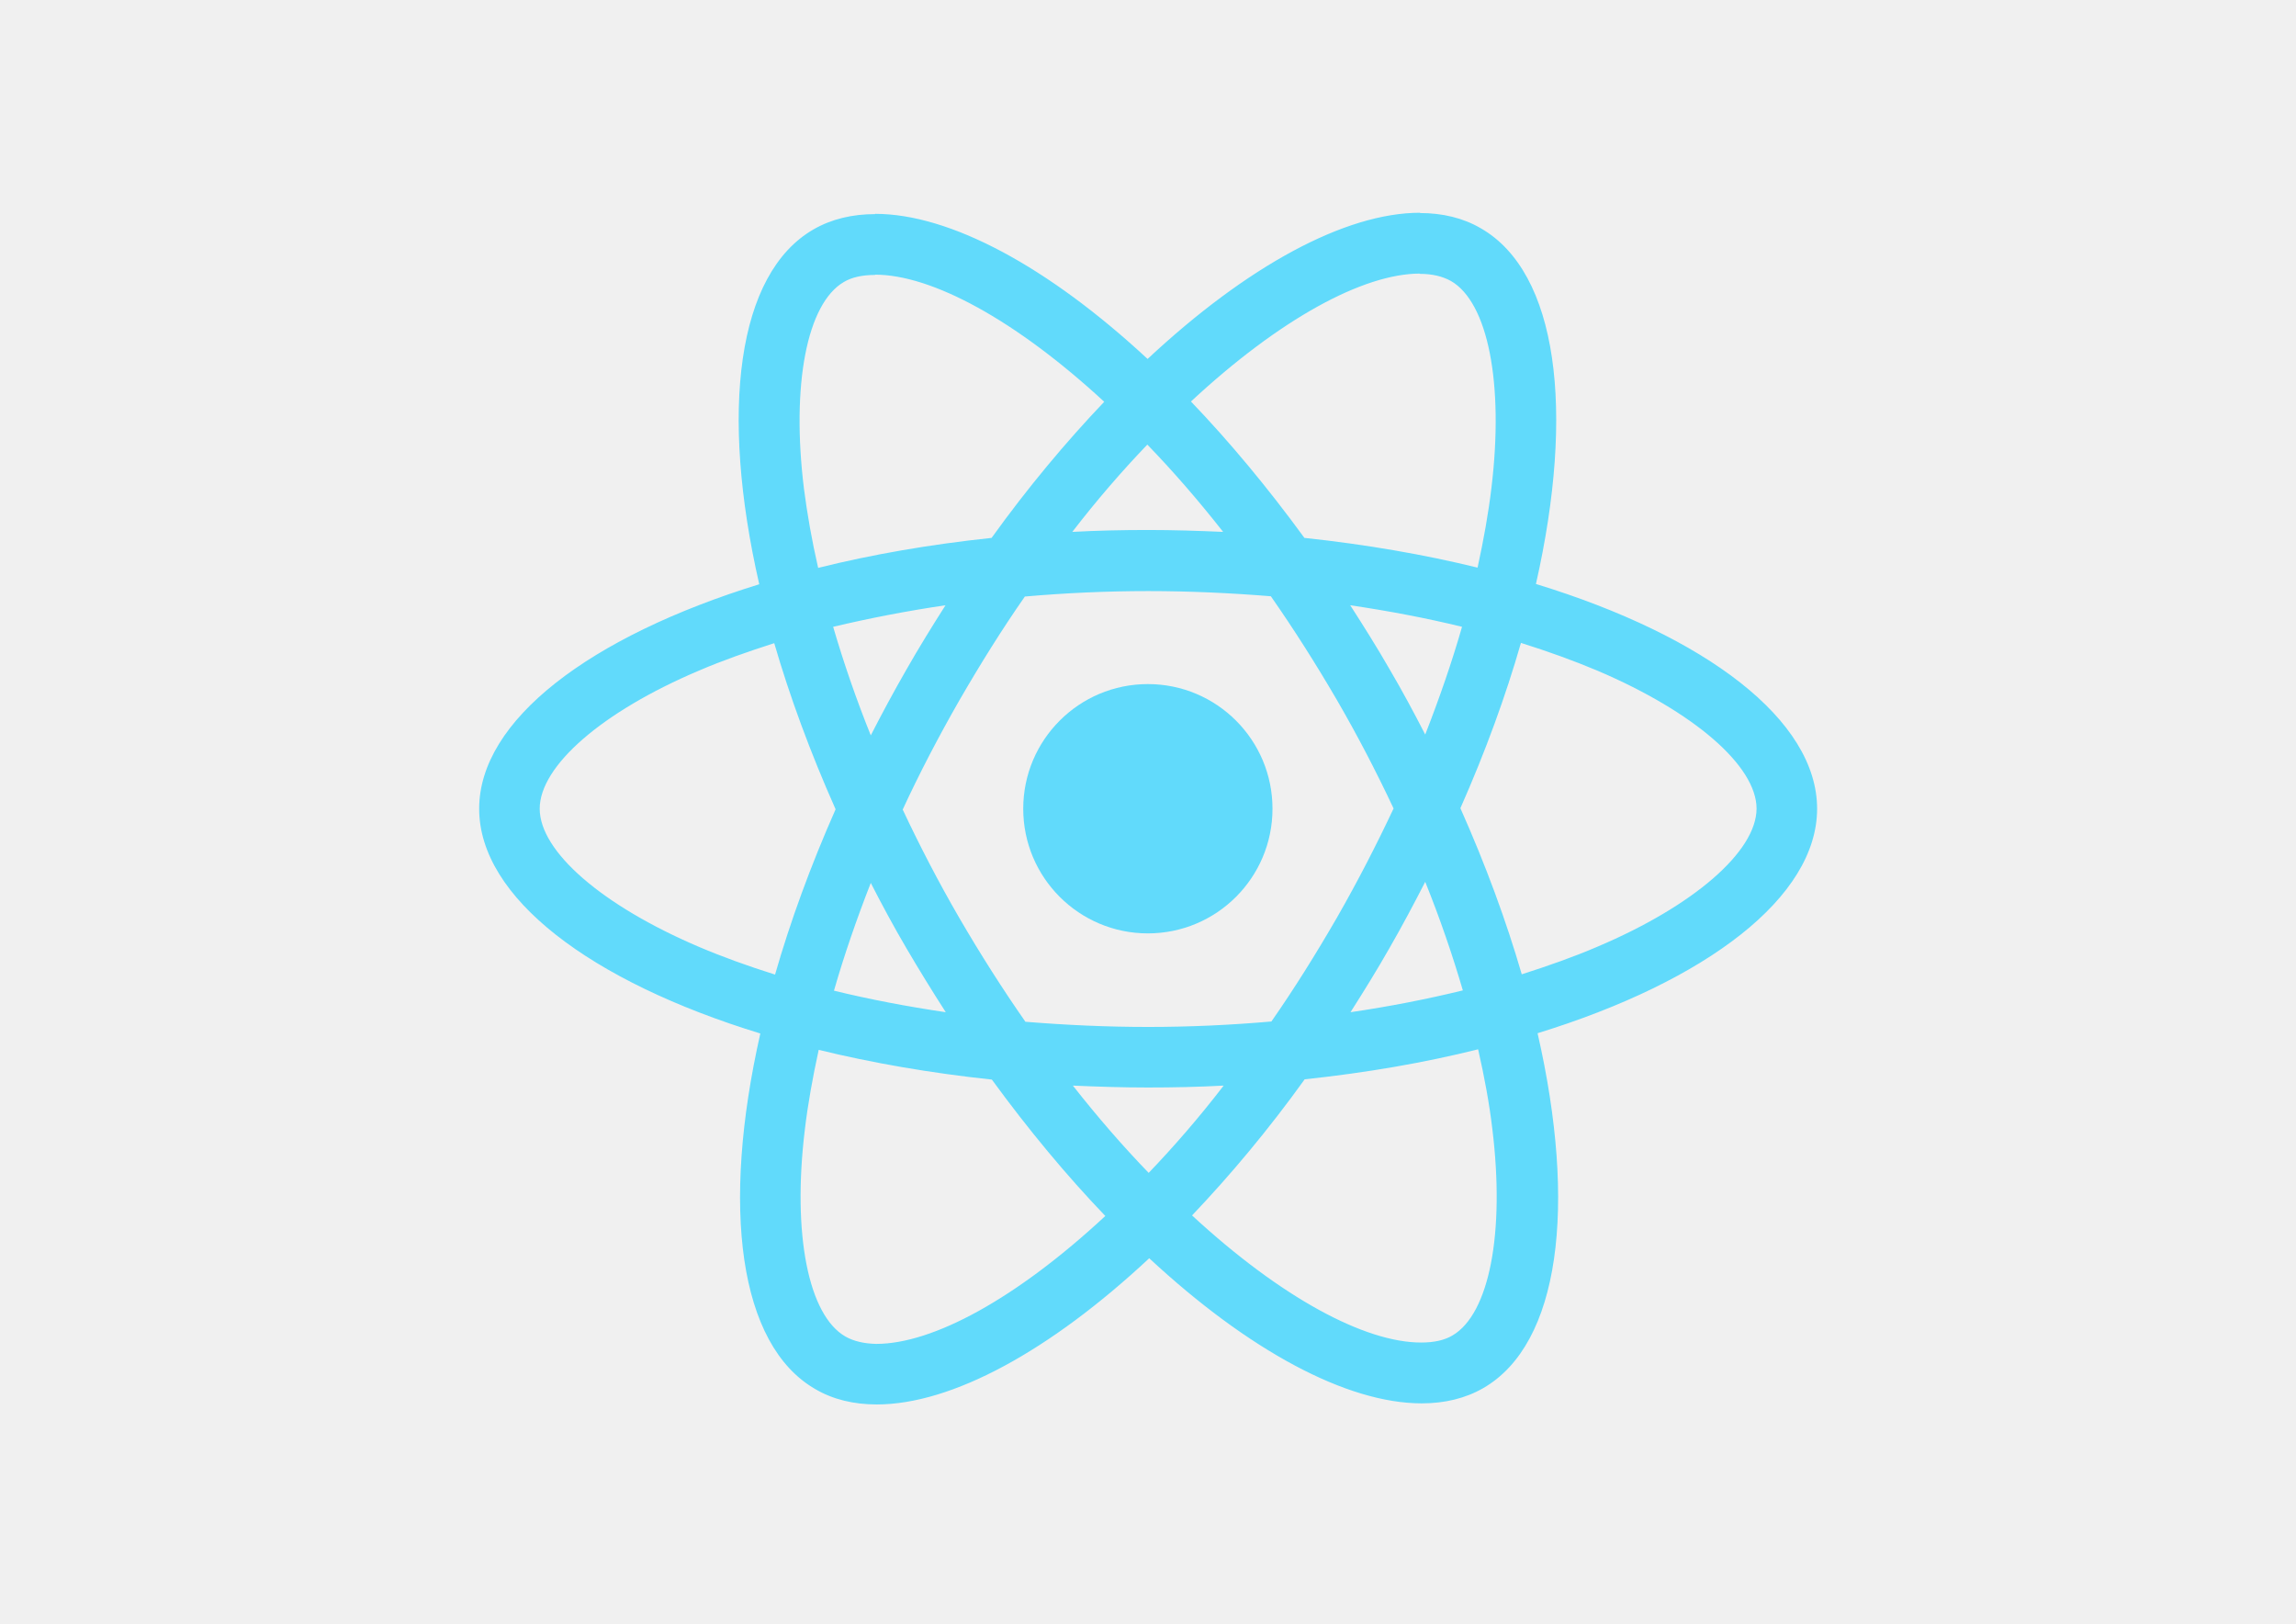
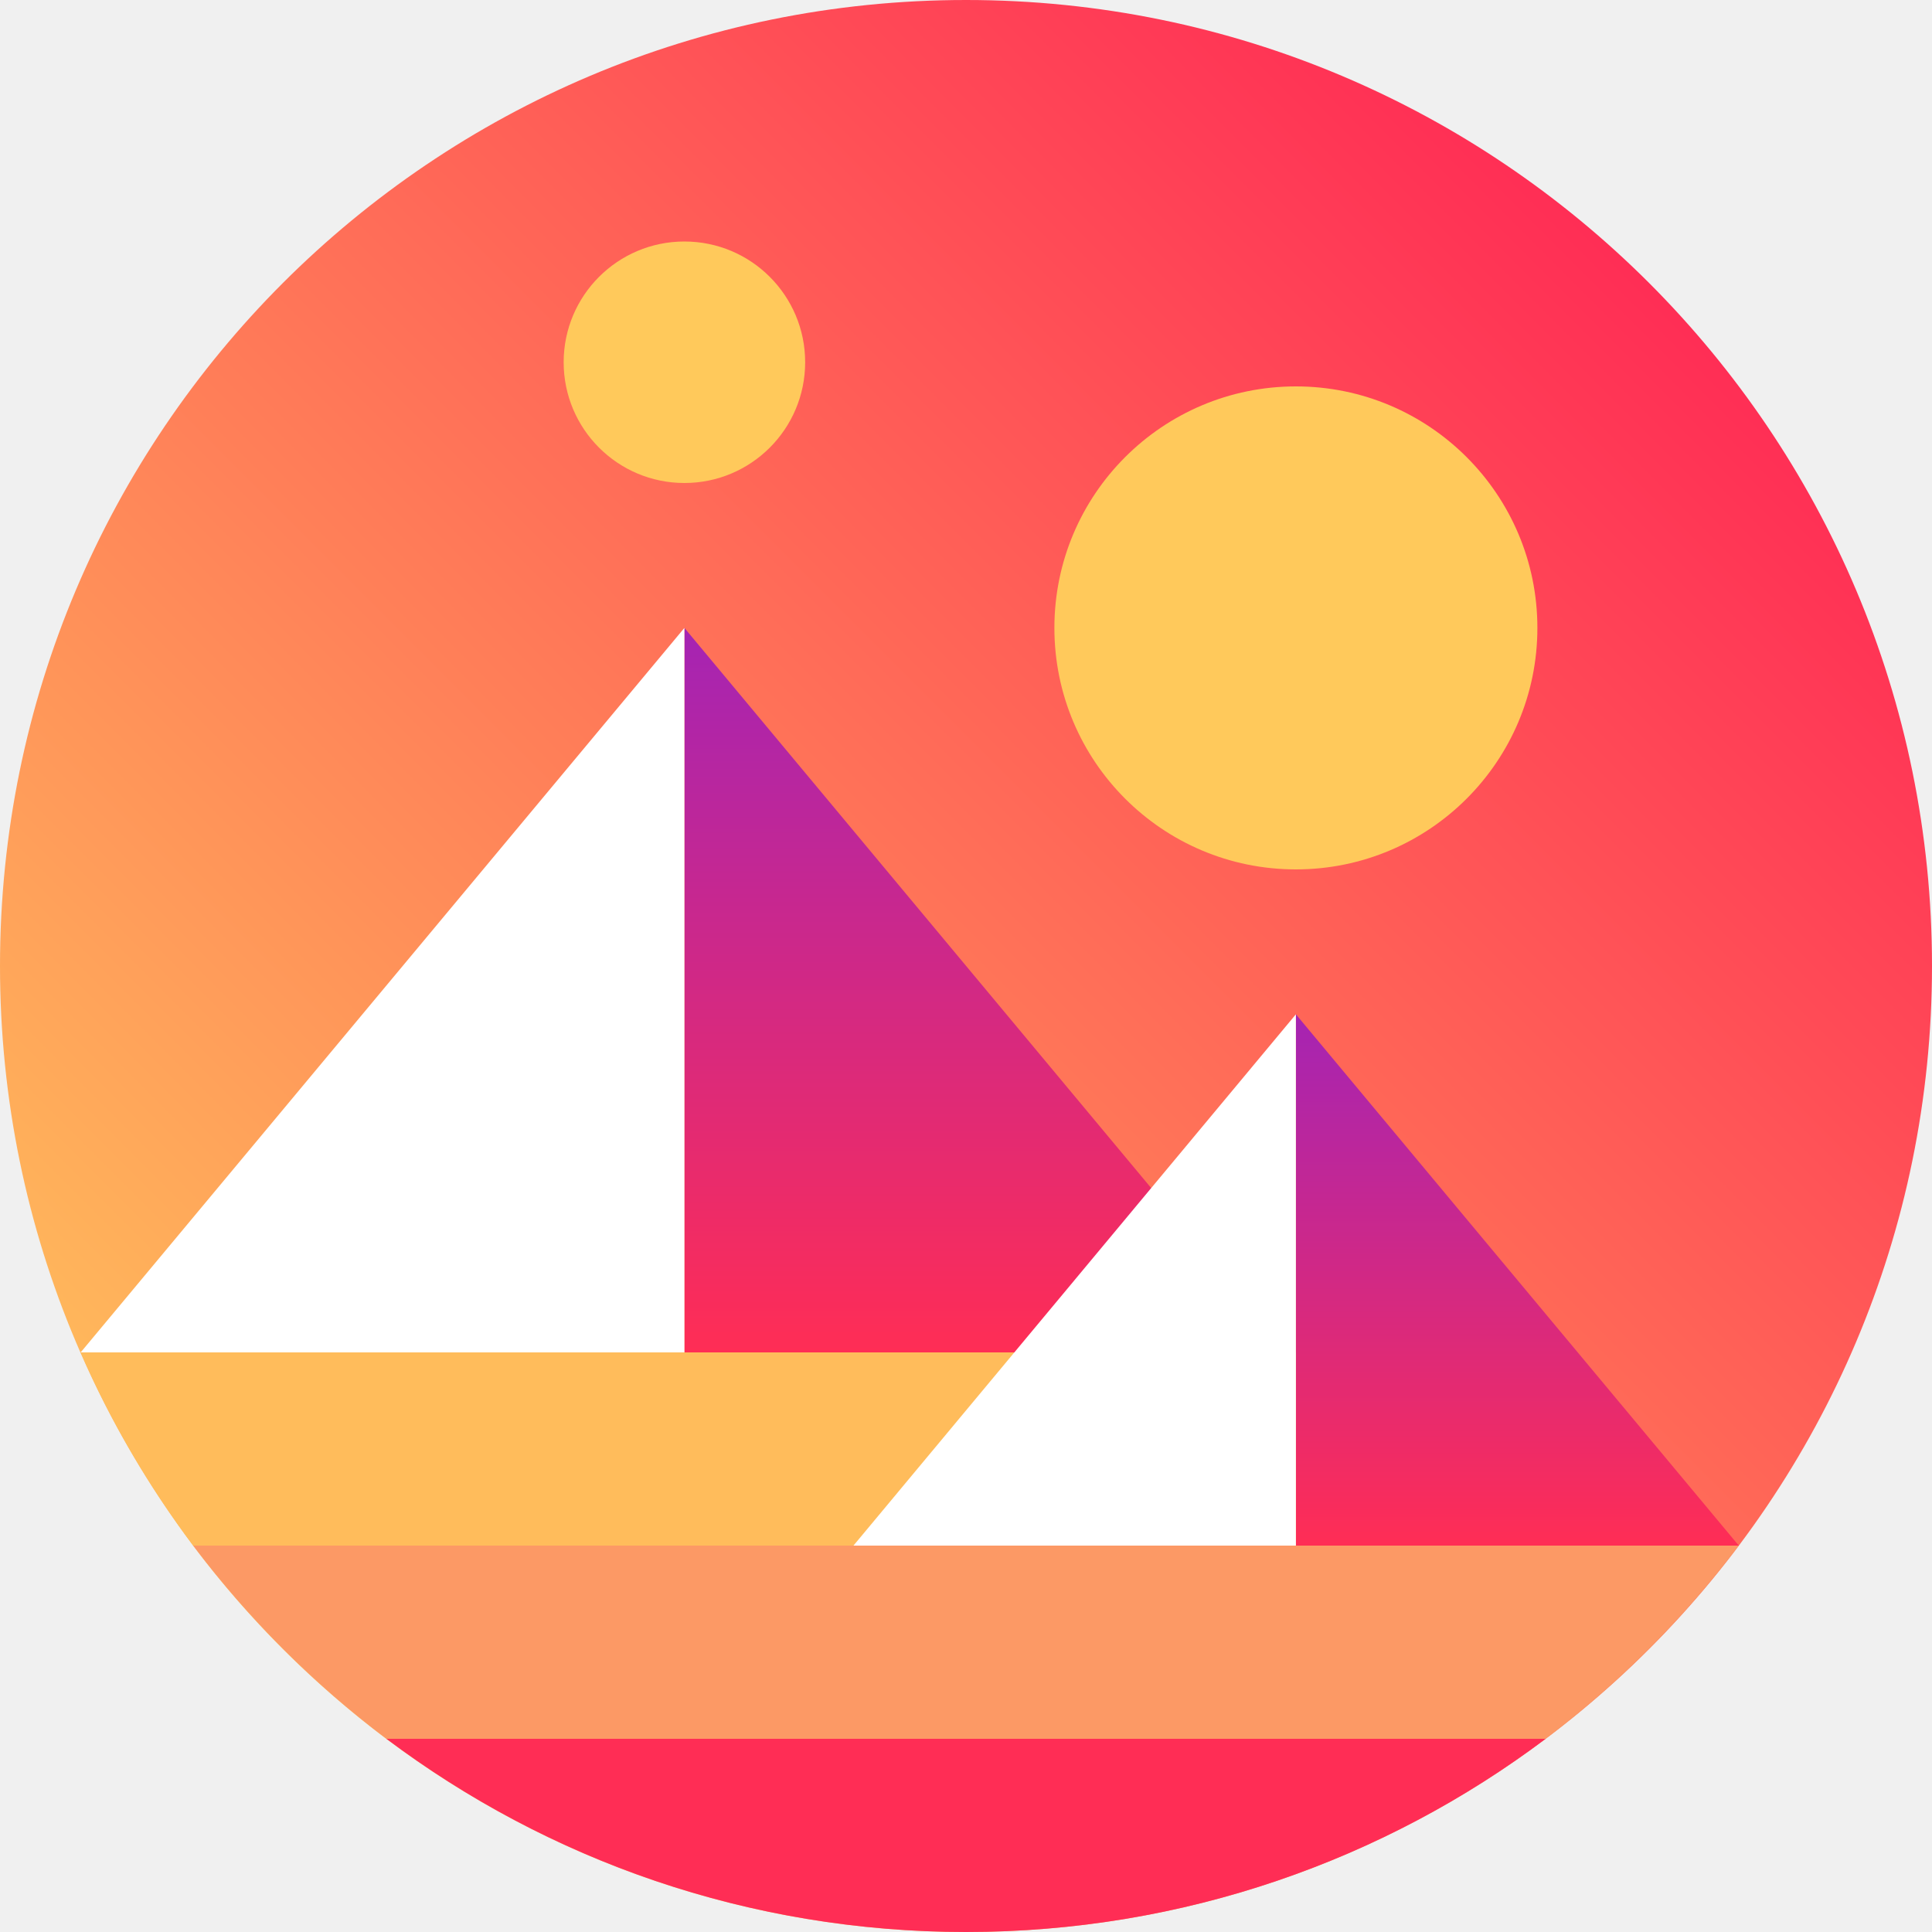
- <svg xmlns="http://www.w3.org/2000/svg" viewBox="0 0 841.9 595.3">
-   <g fill="#61DAFB">
-     <path d="M666.3 296.5c0-32.5-40.7-63.3-103.1-82.4 14.4-63.6 8-114.2-20.2-130.4-6.5-3.8-14.1-5.6-22.4-5.6v22.3c4.6 0 8.3.9 11.4 2.6 13.6 7.8 19.5 37.5 14.9 75.7-1.1 9.4-2.9 19.3-5.1 29.4-19.6-4.8-41-8.5-63.5-10.9-13.5-18.5-27.5-35.3-41.6-50 32.6-30.3 63.2-46.9 84-46.9V78c-27.5 0-63.5 19.6-99.9 53.6-36.4-33.8-72.4-53.2-99.9-53.2v22.3c20.7 0 51.4 16.5 84 46.6-14 14.7-28 31.4-41.3 49.9-22.6 2.4-44 6.1-63.6 11-2.3-10-4-19.7-5.2-29-4.7-38.2 1.1-67.9 14.6-75.8 3-1.8 6.9-2.6 11.5-2.6V78.5c-8.4 0-16 1.8-22.6 5.6-28.1 16.2-34.4 66.7-19.9 130.1-62.2 19.2-102.7 49.9-102.7 82.3 0 32.5 40.7 63.3 103.1 82.4-14.4 63.6-8 114.2 20.2 130.4 6.5 3.8 14.1 5.6 22.5 5.6 27.5 0 63.5-19.6 99.9-53.6 36.4 33.8 72.4 53.2 99.9 53.2 8.4 0 16-1.8 22.6-5.6 28.1-16.2 34.4-66.7 19.9-130.1 62-19.1 102.5-49.9 102.5-82.3zm-130.2-66.7c-3.7 12.9-8.3 26.2-13.5 39.5-4.1-8-8.4-16-13.1-24-4.6-8-9.5-15.8-14.4-23.4 14.2 2.1 27.9 4.7 41 7.9zm-45.8 106.5c-7.8 13.5-15.8 26.3-24.1 38.2-14.9 1.3-30 2-45.2 2-15.1 0-30.2-.7-45-1.9-8.3-11.9-16.4-24.6-24.2-38-7.6-13.1-14.5-26.4-20.8-39.8 6.2-13.4 13.2-26.8 20.7-39.9 7.8-13.5 15.8-26.3 24.1-38.2 14.9-1.3 30-2 45.2-2 15.1 0 30.2.7 45 1.9 8.3 11.9 16.4 24.6 24.2 38 7.6 13.1 14.5 26.4 20.8 39.8-6.3 13.4-13.2 26.8-20.7 39.9zm32.3-13c5.4 13.4 10 26.8 13.8 39.8-13.1 3.2-26.9 5.9-41.2 8 4.9-7.7 9.8-15.6 14.4-23.7 4.6-8 8.9-16.1 13-24.1zM421.2 430c-9.3-9.6-18.6-20.3-27.8-32 9 .4 18.2.7 27.5.7 9.4 0 18.7-.2 27.8-.7-9 11.7-18.3 22.4-27.5 32zm-74.4-58.9c-14.2-2.1-27.9-4.7-41-7.9 3.7-12.9 8.3-26.2 13.5-39.5 4.1 8 8.4 16 13.1 24 4.7 8 9.5 15.8 14.4 23.4zM420.7 163c9.3 9.6 18.6 20.3 27.8 32-9-.4-18.2-.7-27.5-.7-9.4 0-18.7.2-27.8.7 9-11.7 18.3-22.4 27.5-32zm-74 58.9c-4.9 7.7-9.8 15.6-14.4 23.7-4.6 8-8.9 16-13 24-5.4-13.4-10-26.8-13.8-39.8 13.1-3.1 26.9-5.8 41.2-7.9zm-90.5 125.2c-35.4-15.1-58.3-34.9-58.3-50.6 0-15.7 22.9-35.6 58.3-50.6 8.6-3.7 18-7 27.7-10.1 5.7 19.6 13.2 40 22.5 60.9-9.2 20.8-16.6 41.1-22.2 60.6-9.9-3.1-19.3-6.5-28-10.2zM310 490c-13.6-7.8-19.5-37.5-14.9-75.7 1.1-9.4 2.9-19.3 5.1-29.4 19.6 4.8 41 8.5 63.5 10.9 13.5 18.5 27.5 35.3 41.6 50-32.6 30.3-63.2 46.9-84 46.9-4.5-.1-8.3-1-11.3-2.7zm237.2-76.2c4.7 38.2-1.1 67.9-14.6 75.8-3 1.8-6.9 2.6-11.5 2.6-20.7 0-51.4-16.5-84-46.6 14-14.7 28-31.4 41.3-49.9 22.6-2.4 44-6.1 63.6-11 2.3 10.1 4.1 19.8 5.2 29.1zm38.5-66.7c-8.6 3.7-18 7-27.7 10.1-5.7-19.6-13.2-40-22.5-60.9 9.2-20.8 16.6-41.1 22.2-60.6 9.9 3.1 19.3 6.5 28.1 10.2 35.4 15.1 58.3 34.9 58.3 50.6-.1 15.7-23 35.6-58.4 50.6zM320.8 78.4z" />
-     <circle cx="420.9" cy="296.5" r="45.7" />
-     <path d="M520.5 78.1z" />
+ <svg xmlns="http://www.w3.org/2000/svg" width="36px" height="36px" viewBox="0 0 36 36" version="1.1">
+   <defs>
+     <linearGradient x1="85.355%" y1="14.645%" x2="14.645%" y2="85.355%" id="linearGradient-1">
+       <stop stop-color="#FF2D55" offset="0%" />
+       <stop stop-color="#FFBC5B" offset="100%" />
+     </linearGradient>
+     <linearGradient x1="49.966%" y1="6.66666667e-05%" x2="49.966%" y2="100%" id="linearGradient-2">
+       <stop stop-color="#A524B3" offset="0%" />
+       <stop stop-color="#FF2D55" offset="100%" />
+     </linearGradient>
+     <linearGradient x1="49.966%" y1="6.66666667e-05%" x2="49.966%" y2="100%" id="linearGradient-3">
+       <stop stop-color="#A524B3" offset="0%" />
+       <stop stop-color="#FF2D55" offset="100%" />
+     </linearGradient>
+   </defs>
+   <g id="ui-kit" stroke="none" stroke-width="1" fill="none" fill-rule="evenodd">
+     <g id="logo" transform="translate(-824, -254)">
+       <g id="color" transform="translate(128, 128)">
+         <g id="36" transform="translate(696, 126)">
+           <circle id="world" fill="url(#linearGradient-1)" cx="18" cy="18" r="18" />
+           <g id="big-pyramid" transform="translate(1.44, 11.7)">
+             <polygon id="shadow" fill="url(#linearGradient-2)" points="11.313 0 11.313 13.5 22.563 13.5" />
+             <polygon id="light" fill="#FFFFFF" points="0.063 13.5 11.313 13.5 11.313 0" />
+           </g>
+           <path d="M7.2,32.4 C10.206,34.659 13.95,36 18,36 C22.05,36 25.794,34.659 28.8,32.4 L7.2,32.4 Z" id="end" fill="#FF2D55" />
+           <path d="M3.6,28.8 C4.626,30.159 5.841,31.374 7.2,32.4 L28.8,32.4 C30.159,31.374 31.374,30.159 32.4,28.8 L3.6,28.8 Z" id="horizon" fill="#FC9965" />
+           <path d="M24.147,25.2 L1.503,25.2 C2.061,26.487 2.772,27.693 3.6,28.8 L24.156,28.8 L24.156,25.2 L24.147,25.2 Z" id="ground" fill="#FFBC5B" />
+           <g id="small-pyramid" transform="translate(15.84, 18.9)">
+             <polygon id="shadow" fill="url(#linearGradient-3)" points="8.307 0 8.307 9.9 16.56 9.9" />
+             <polygon id="light" fill="#FFFFFF" points="0.063 9.9 8.307 9.9 8.307 0" />
+           </g>
+           <circle id="big-moon" fill="#FFC95B" cx="24.147" cy="11.7" r="4.5" />
+           <circle id="small-moon" fill="#FFC95B" cx="12.753" cy="6.75" r="2.25" />
+         </g>
+       </g>
+     </g>
  </g>
</svg>
